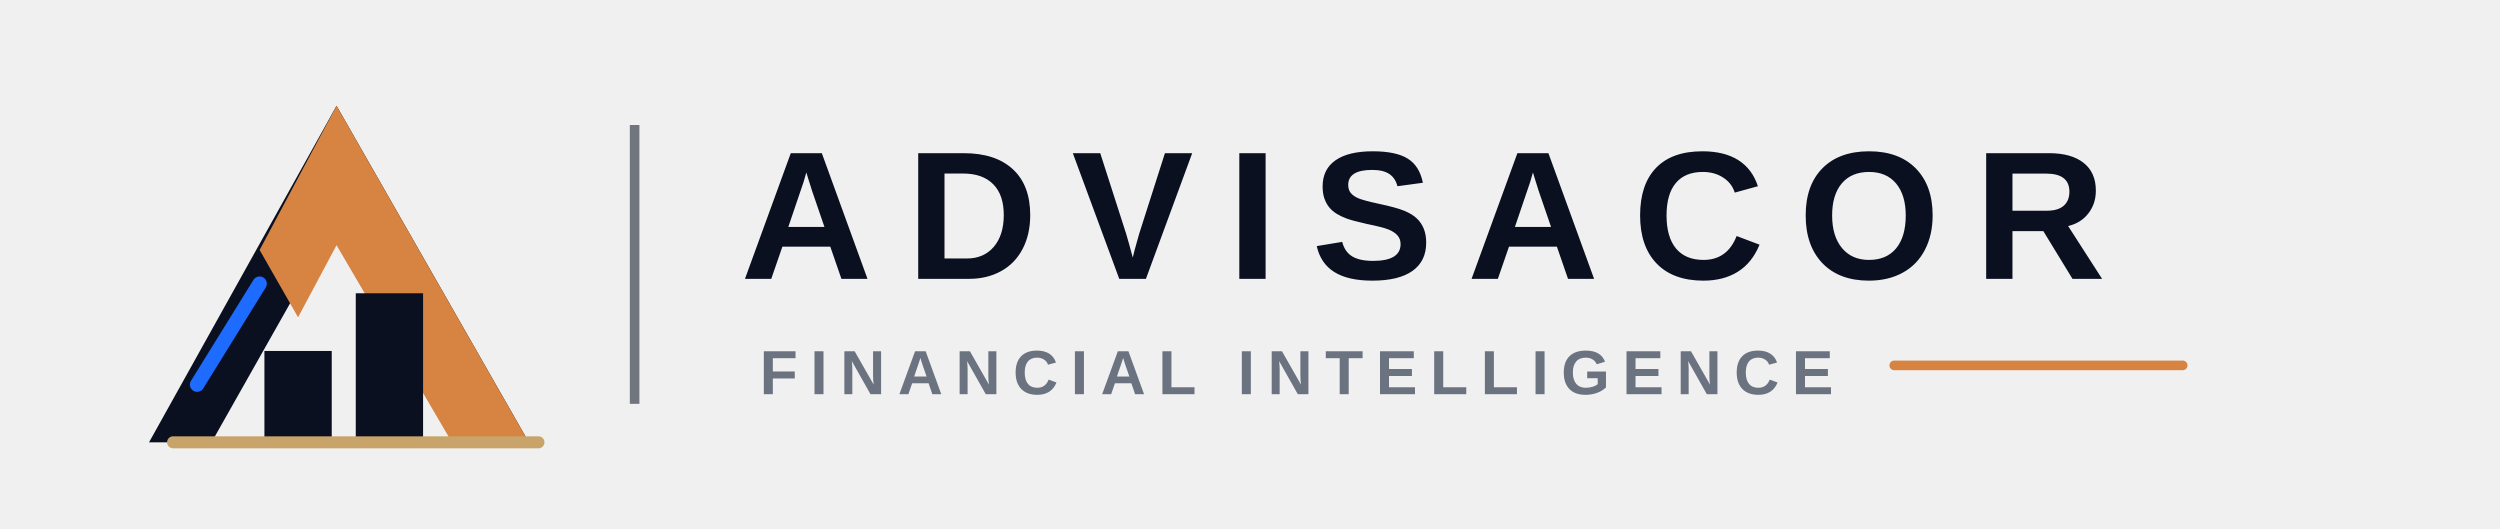
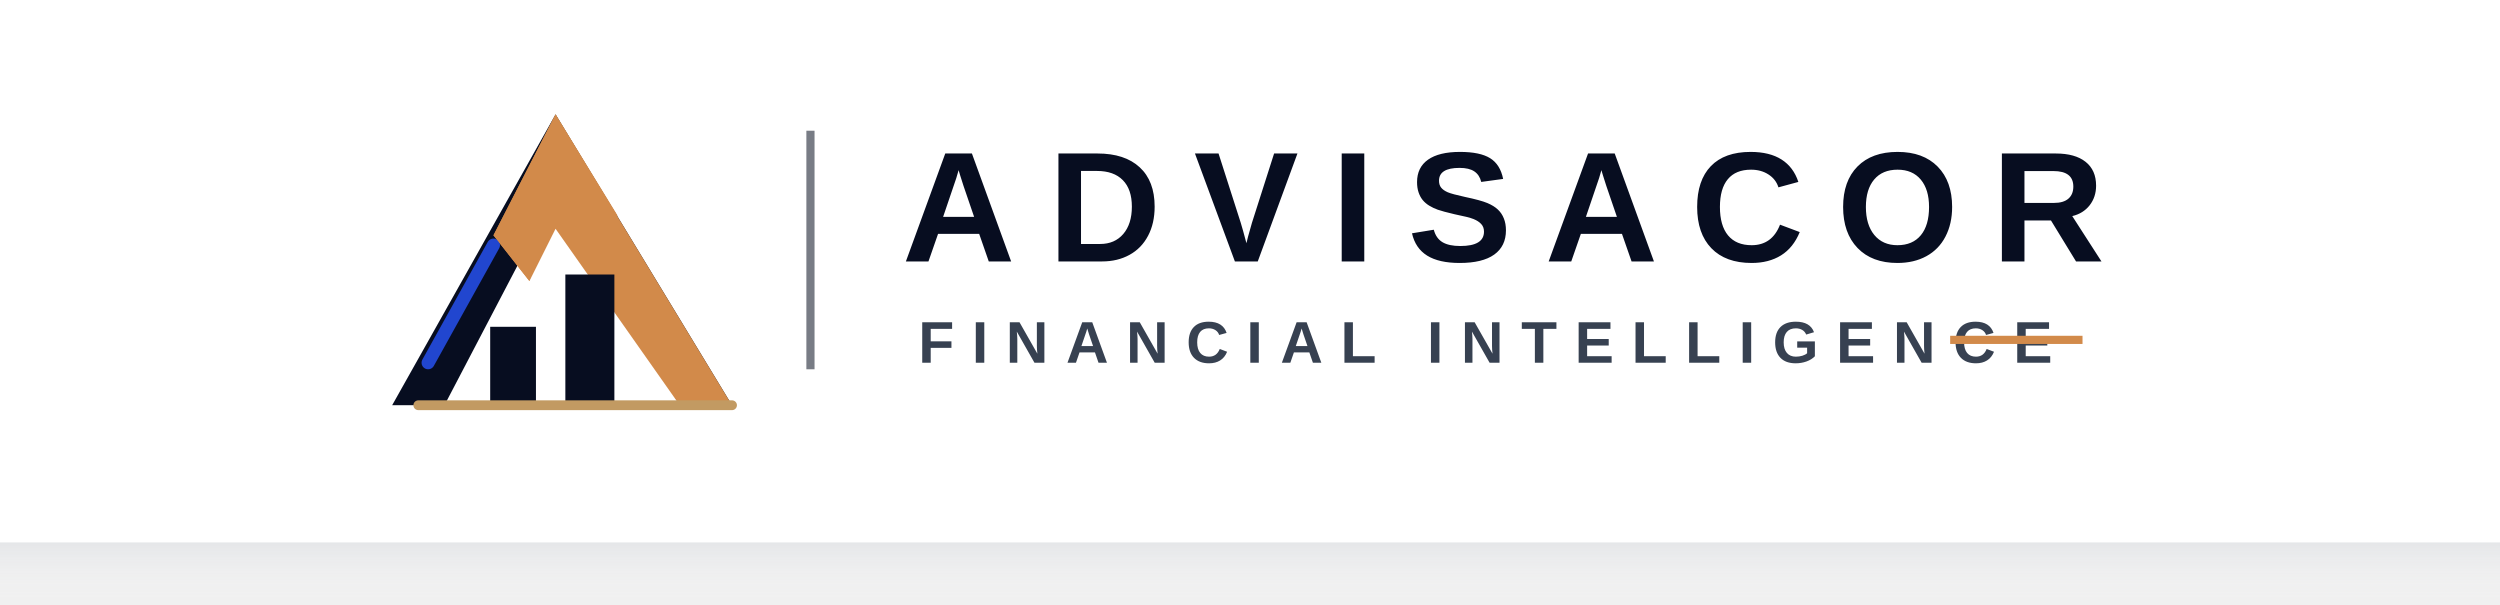
- <svg xmlns="http://www.w3.org/2000/svg" width="520" height="110" viewBox="0 0 520 110" fill="none" role="img" aria-labelledby="title desc">
-   <rect width="520" height="110" rx="0" fill="white" fill-opacity="0" />
-   <g transform="translate(24 18)">
-     <path d="M46 4L86 74H72L46 28L20 74H7L46 4Z" fill="#0A1020" />
-     <path d="M46 4L30 34L38 48L46 33L70 74H86L46 4Z" fill="#D78342" />
-     <path d="M31 55H45V74H31V55Z" fill="#0A1020" />
-     <path d="M50 43H64V74H50V43Z" fill="#0A1020" />
-     <path d="M12 74H88" stroke="#C8A46A" stroke-width="2.5" stroke-linecap="round" />
-     <path d="M17 62L30 41" stroke="#1E6BFF" stroke-width="3" stroke-linecap="round" />
+ <svg xmlns="http://www.w3.org/2000/svg" width="765" height="185" viewBox="0 0 765 185" fill="none" role="img" aria-labelledby="title desc">
+   <rect width="765" height="166" fill="#FFFFFF" />
+   <rect y="166" width="765" height="19" fill="url(#bottom-shadow)" />
+   <g transform="translate(120 35)">
+     <path d="M50 0L104 89H88L50 24L16 89H0L50 0Z" fill="#070D20" />
+     <path d="M50 0L31 37L42 51L50 35L88 89H104L50 0Z" fill="#D28A4A" />
+     <path d="M30 65H44V89H30V65Z" fill="#070D20" />
+     <path d="M53 49H68V89H53V49Z" fill="#070D20" />
+     <path d="M8 89H104" stroke="#C29A62" stroke-width="3" stroke-linecap="round" />
+     <path d="M11 76L31 40" stroke="#2146CF" stroke-width="4" stroke-linecap="round" />
+     <path d="M50 24L42 51L31 37L50 0L69 31H56L50 24Z" fill="#D28A4A" />
  </g>
-   <line x1="132" y1="26" x2="132" y2="84" stroke="#0A1020" stroke-width="2" opacity="0.55" />
-   <text x="154" y="58" fill="#0A1020" font-family="Arial, Helvetica, sans-serif" font-size="38" font-weight="700" letter-spacing="7">
+   <line x1="248" y1="40" x2="248" y2="113" stroke="#0A1020" stroke-width="2.5" opacity="0.55" />
+   <text x="276" y="80" fill="#070D20" font-family="Arial, Helvetica, sans-serif" font-size="48" font-weight="800" letter-spacing="10">
    ADVISACOR
  </text>
-   <text x="158" y="82" fill="#6B7280" font-family="Arial, Helvetica, sans-serif" font-size="13" font-weight="700" letter-spacing="2.6">
+   <text x="281" y="111" fill="#374151" font-family="Arial, Helvetica, sans-serif" font-size="18" font-weight="700" letter-spacing="5.4">
    FINANCIAL INTELLIGENCE
  </text>
-   <path d="M394 76H454" stroke="#D78342" stroke-width="2" stroke-linecap="round" />
+   <path d="M598 104H636" stroke="#D28A4A" stroke-width="2.5" stroke-linecap="square" />
+   <defs>
+     <linearGradient id="bottom-shadow" x1="382.5" y1="166" x2="382.5" y2="185" gradientUnits="userSpaceOnUse">
+       <stop stop-color="#D1D5DB" stop-opacity="0.36" />
+       <stop offset="0.45" stop-color="#E5E7EB" stop-opacity="0.18" />
+       <stop offset="1" stop-color="#FFFFFF" stop-opacity="0" />
+     </linearGradient>
+   </defs>
</svg>
